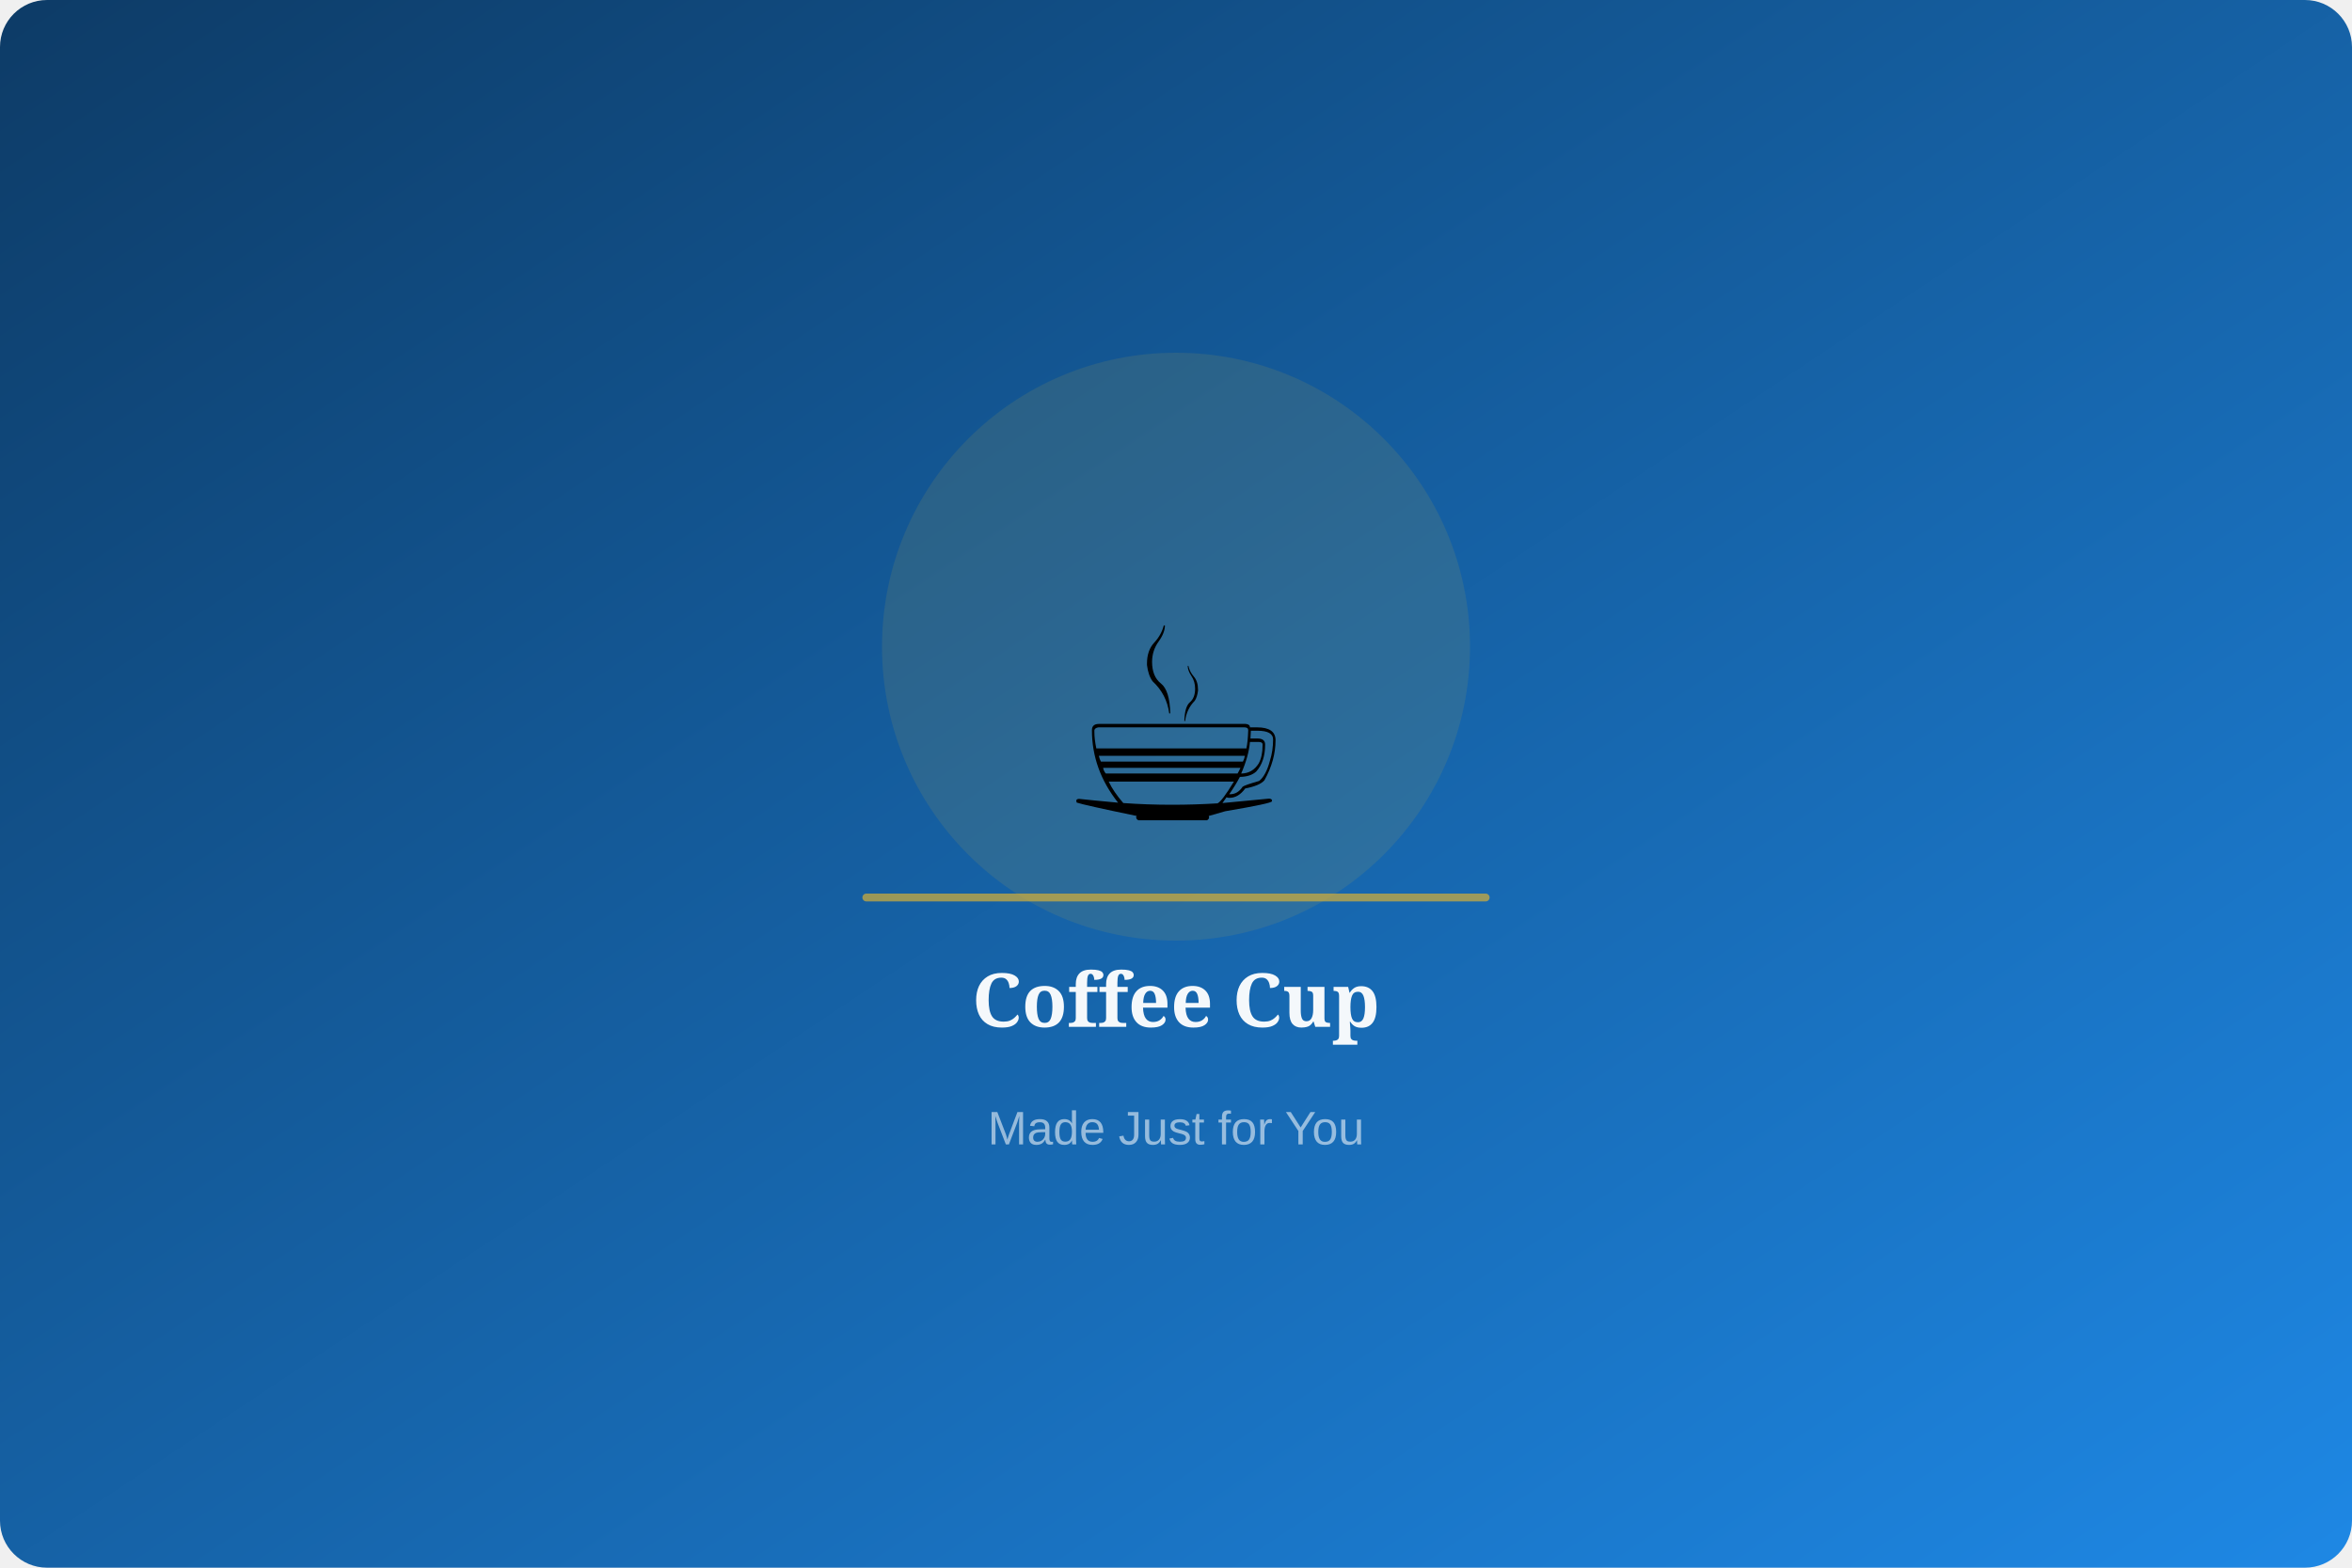
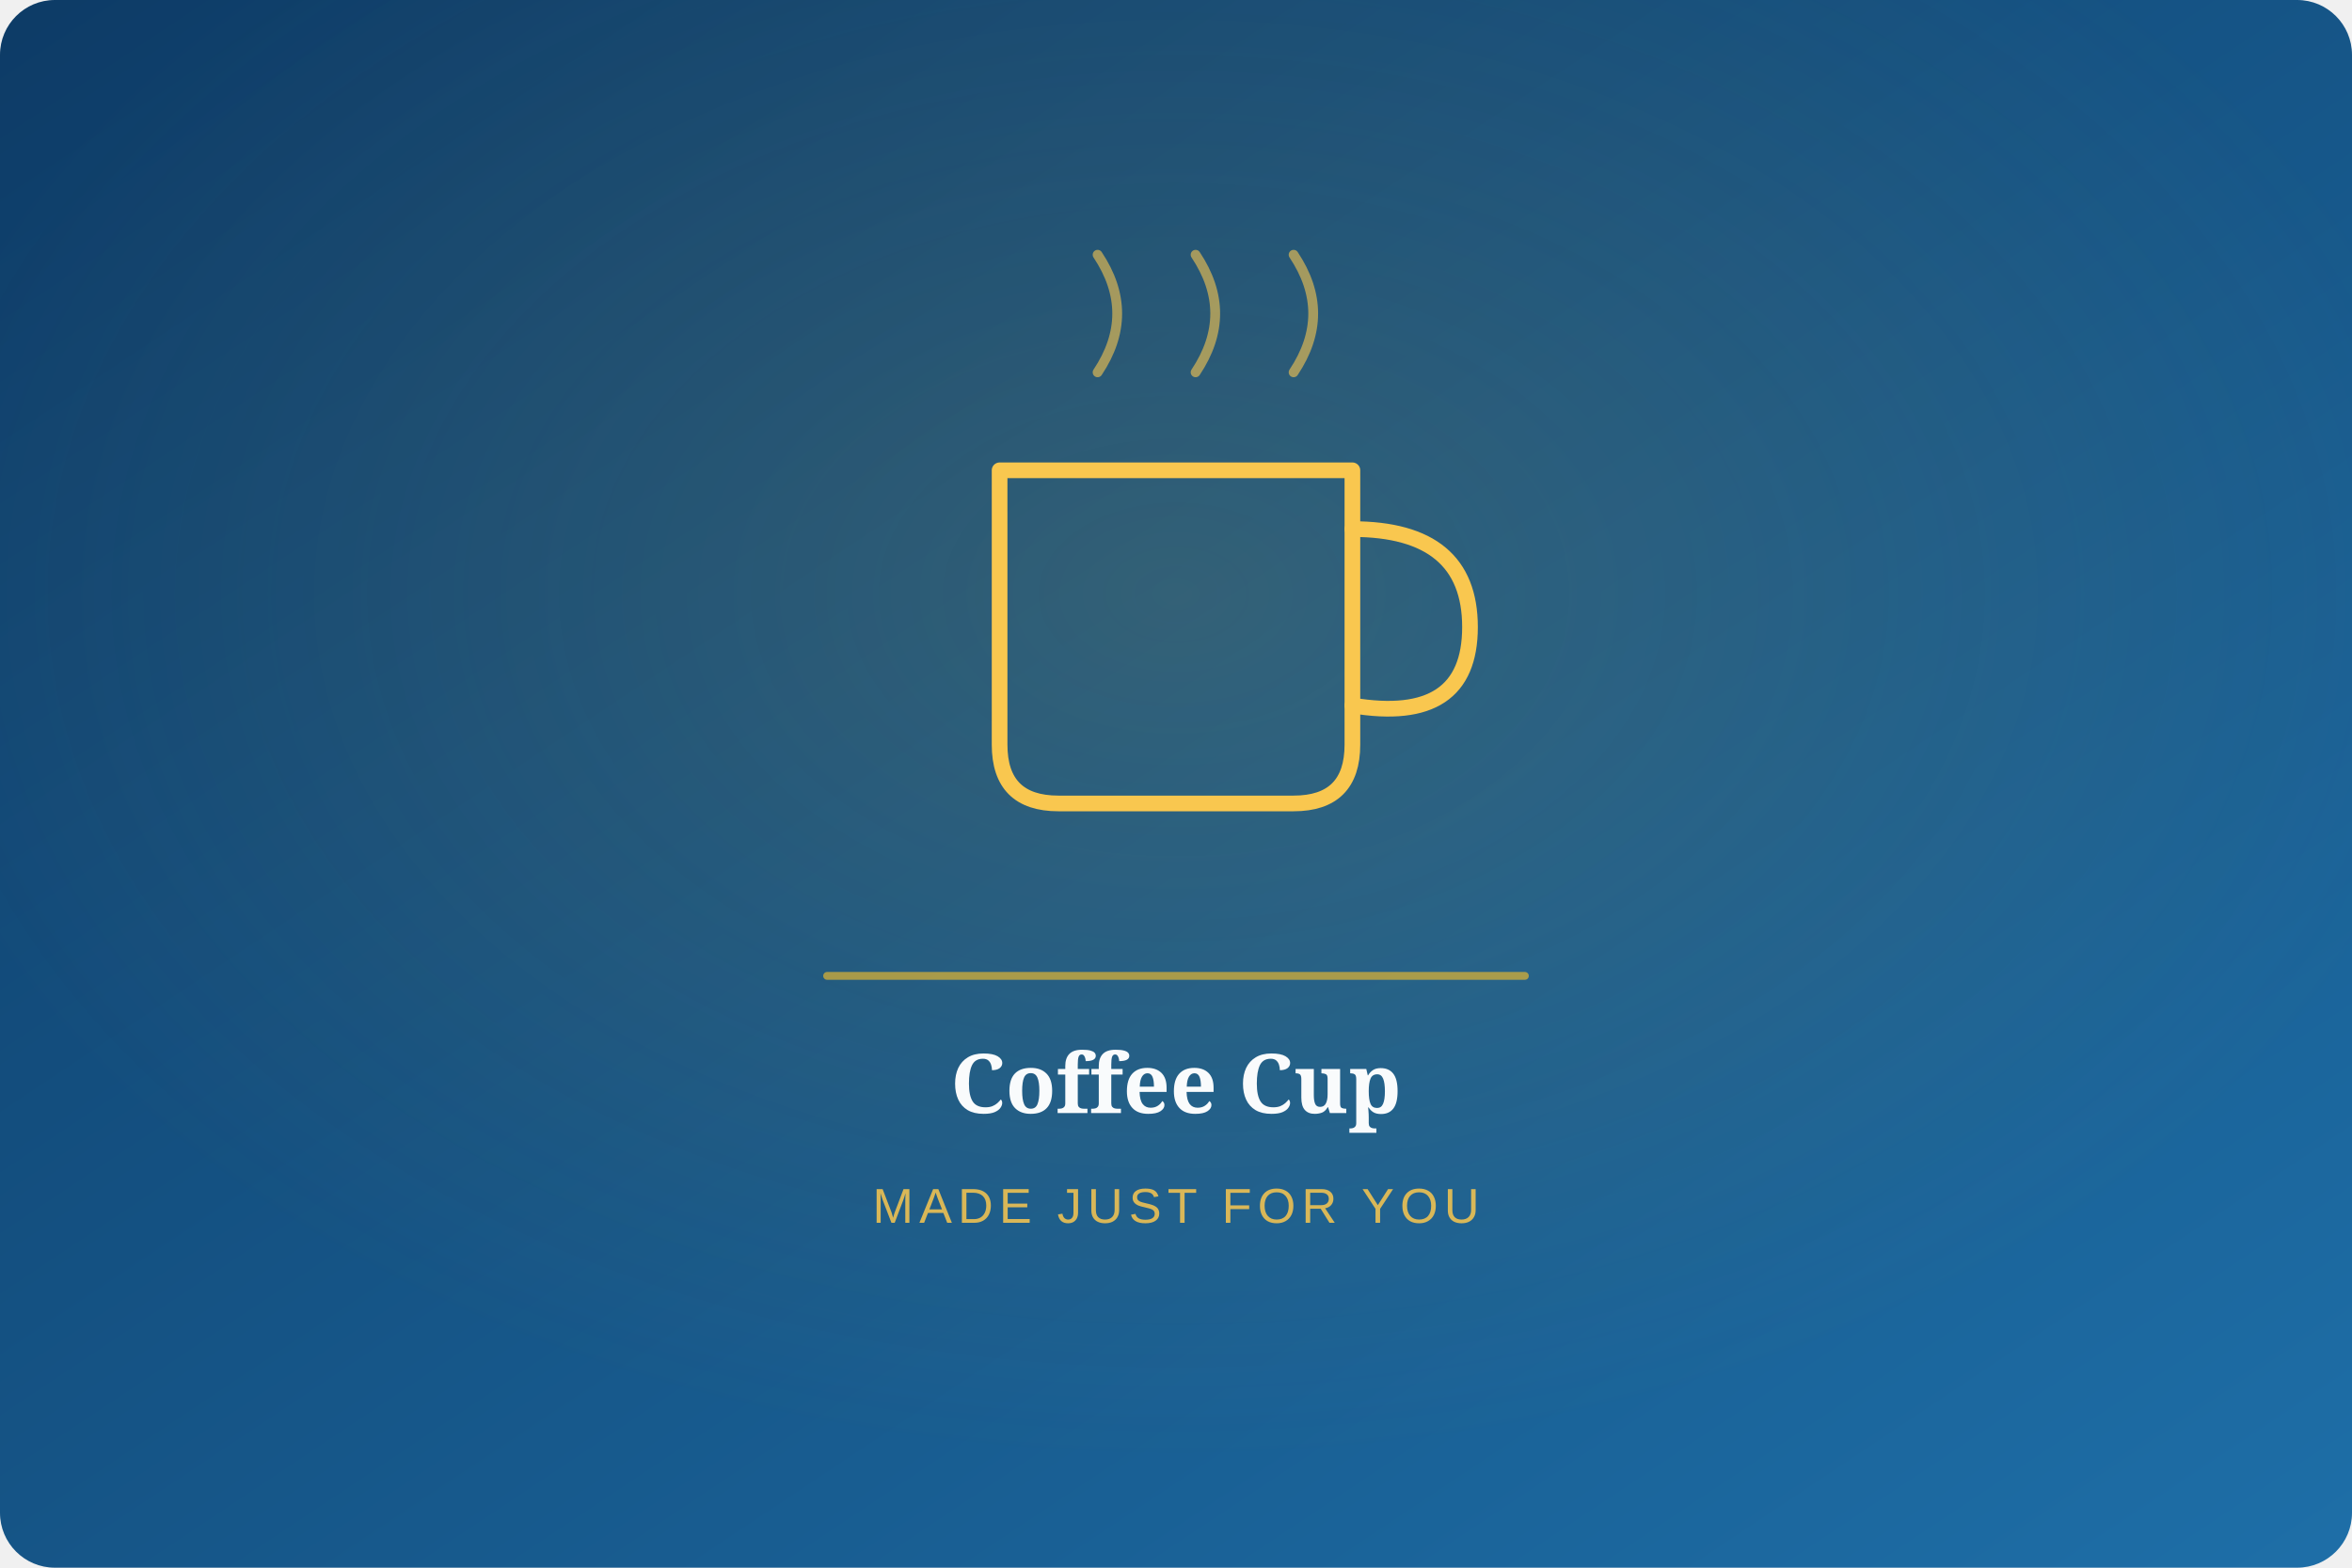
<svg xmlns="http://www.w3.org/2000/svg" width="600" height="400" viewBox="0 0 600 400">
  <defs>
    <linearGradient id="bg" x1="0%" y1="0%" x2="100%" y2="100%">
      <stop offset="0%" style="stop-color:#0D3B66;stop-opacity:1" />
-       <stop offset="100%" style="stop-color:#1E88E5;stop-opacity:1" />
+       <stop offset="100%" style="stop-color:#1E6FA8;stop-opacity:1" />
    </linearGradient>
+     <radialGradient id="glow" cx="50%" cy="38%" r="55%">
+       <stop offset="0%" style="stop-color:#D4AF37;stop-opacity:0.16" />
+       <stop offset="100%" style="stop-color:#D4AF37;stop-opacity:0" />
+     </radialGradient>
  </defs>
-   <rect width="600" height="400" fill="url(#bg)" rx="12" />
-   <circle cx="300" cy="165" r="75" fill="#D4AF37" opacity="0.12" />
-   <text x="300" y="190" font-size="68" text-anchor="middle" dominant-baseline="middle">☕</text>
-   <rect x="220" y="228" width="160" height="2" fill="#D4AF37" rx="1" opacity="0.7" />
-   <text x="300" y="262" font-family="Georgia,serif" font-size="19" font-weight="600" fill="white" text-anchor="middle" opacity="0.95">Coffee Cup</text>
-   <text x="300" y="292" font-family="Arial,sans-serif" font-size="12" fill="white" text-anchor="middle" opacity="0.55">Made Just for You</text>
+   <rect width="600" height="400" fill="url(#bg)" rx="14" />
+   <rect width="600" height="400" fill="url(#glow)" rx="14" />
+   <g transform="translate(300,150)" stroke="#F9C74F" stroke-width="4" fill="none" stroke-linecap="round" stroke-linejoin="round">
+     <path d="M -45,-30 L -45,40 Q -45,55 -30,55 L 30,55 Q 45,55 45,40 L 45,-30 Z" />
+     <path d="M 45,-15 Q 75,-15 75,10 Q 75,35 45,30" stroke-width="4" />
+     <path d="M -20,-55 Q -10,-70 -20,-85" stroke-width="2.5" opacity="0.6" stroke-linecap="round" />
+     <path d="M 5,-55 Q 15,-70 5,-85" stroke-width="2.5" opacity="0.6" stroke-linecap="round" />
+     <path d="M 30,-55 Q 40,-70 30,-85" stroke-width="2.5" opacity="0.6" stroke-linecap="round" />
+   </g>
+   <rect x="210" y="248" width="180" height="2" fill="#D4AF37" rx="1" opacity="0.75" />
+   <text x="300" y="284" font-family="Georgia,serif" font-size="21" font-weight="600" fill="white" text-anchor="middle" opacity="0.97">Coffee Cup</text>
+   <text x="300" y="312" font-family="Arial,sans-serif" font-size="12.5" letter-spacing="1.5" fill="#F9C74F" text-anchor="middle" opacity="0.85">MADE JUST FOR YOU</text>
</svg>
